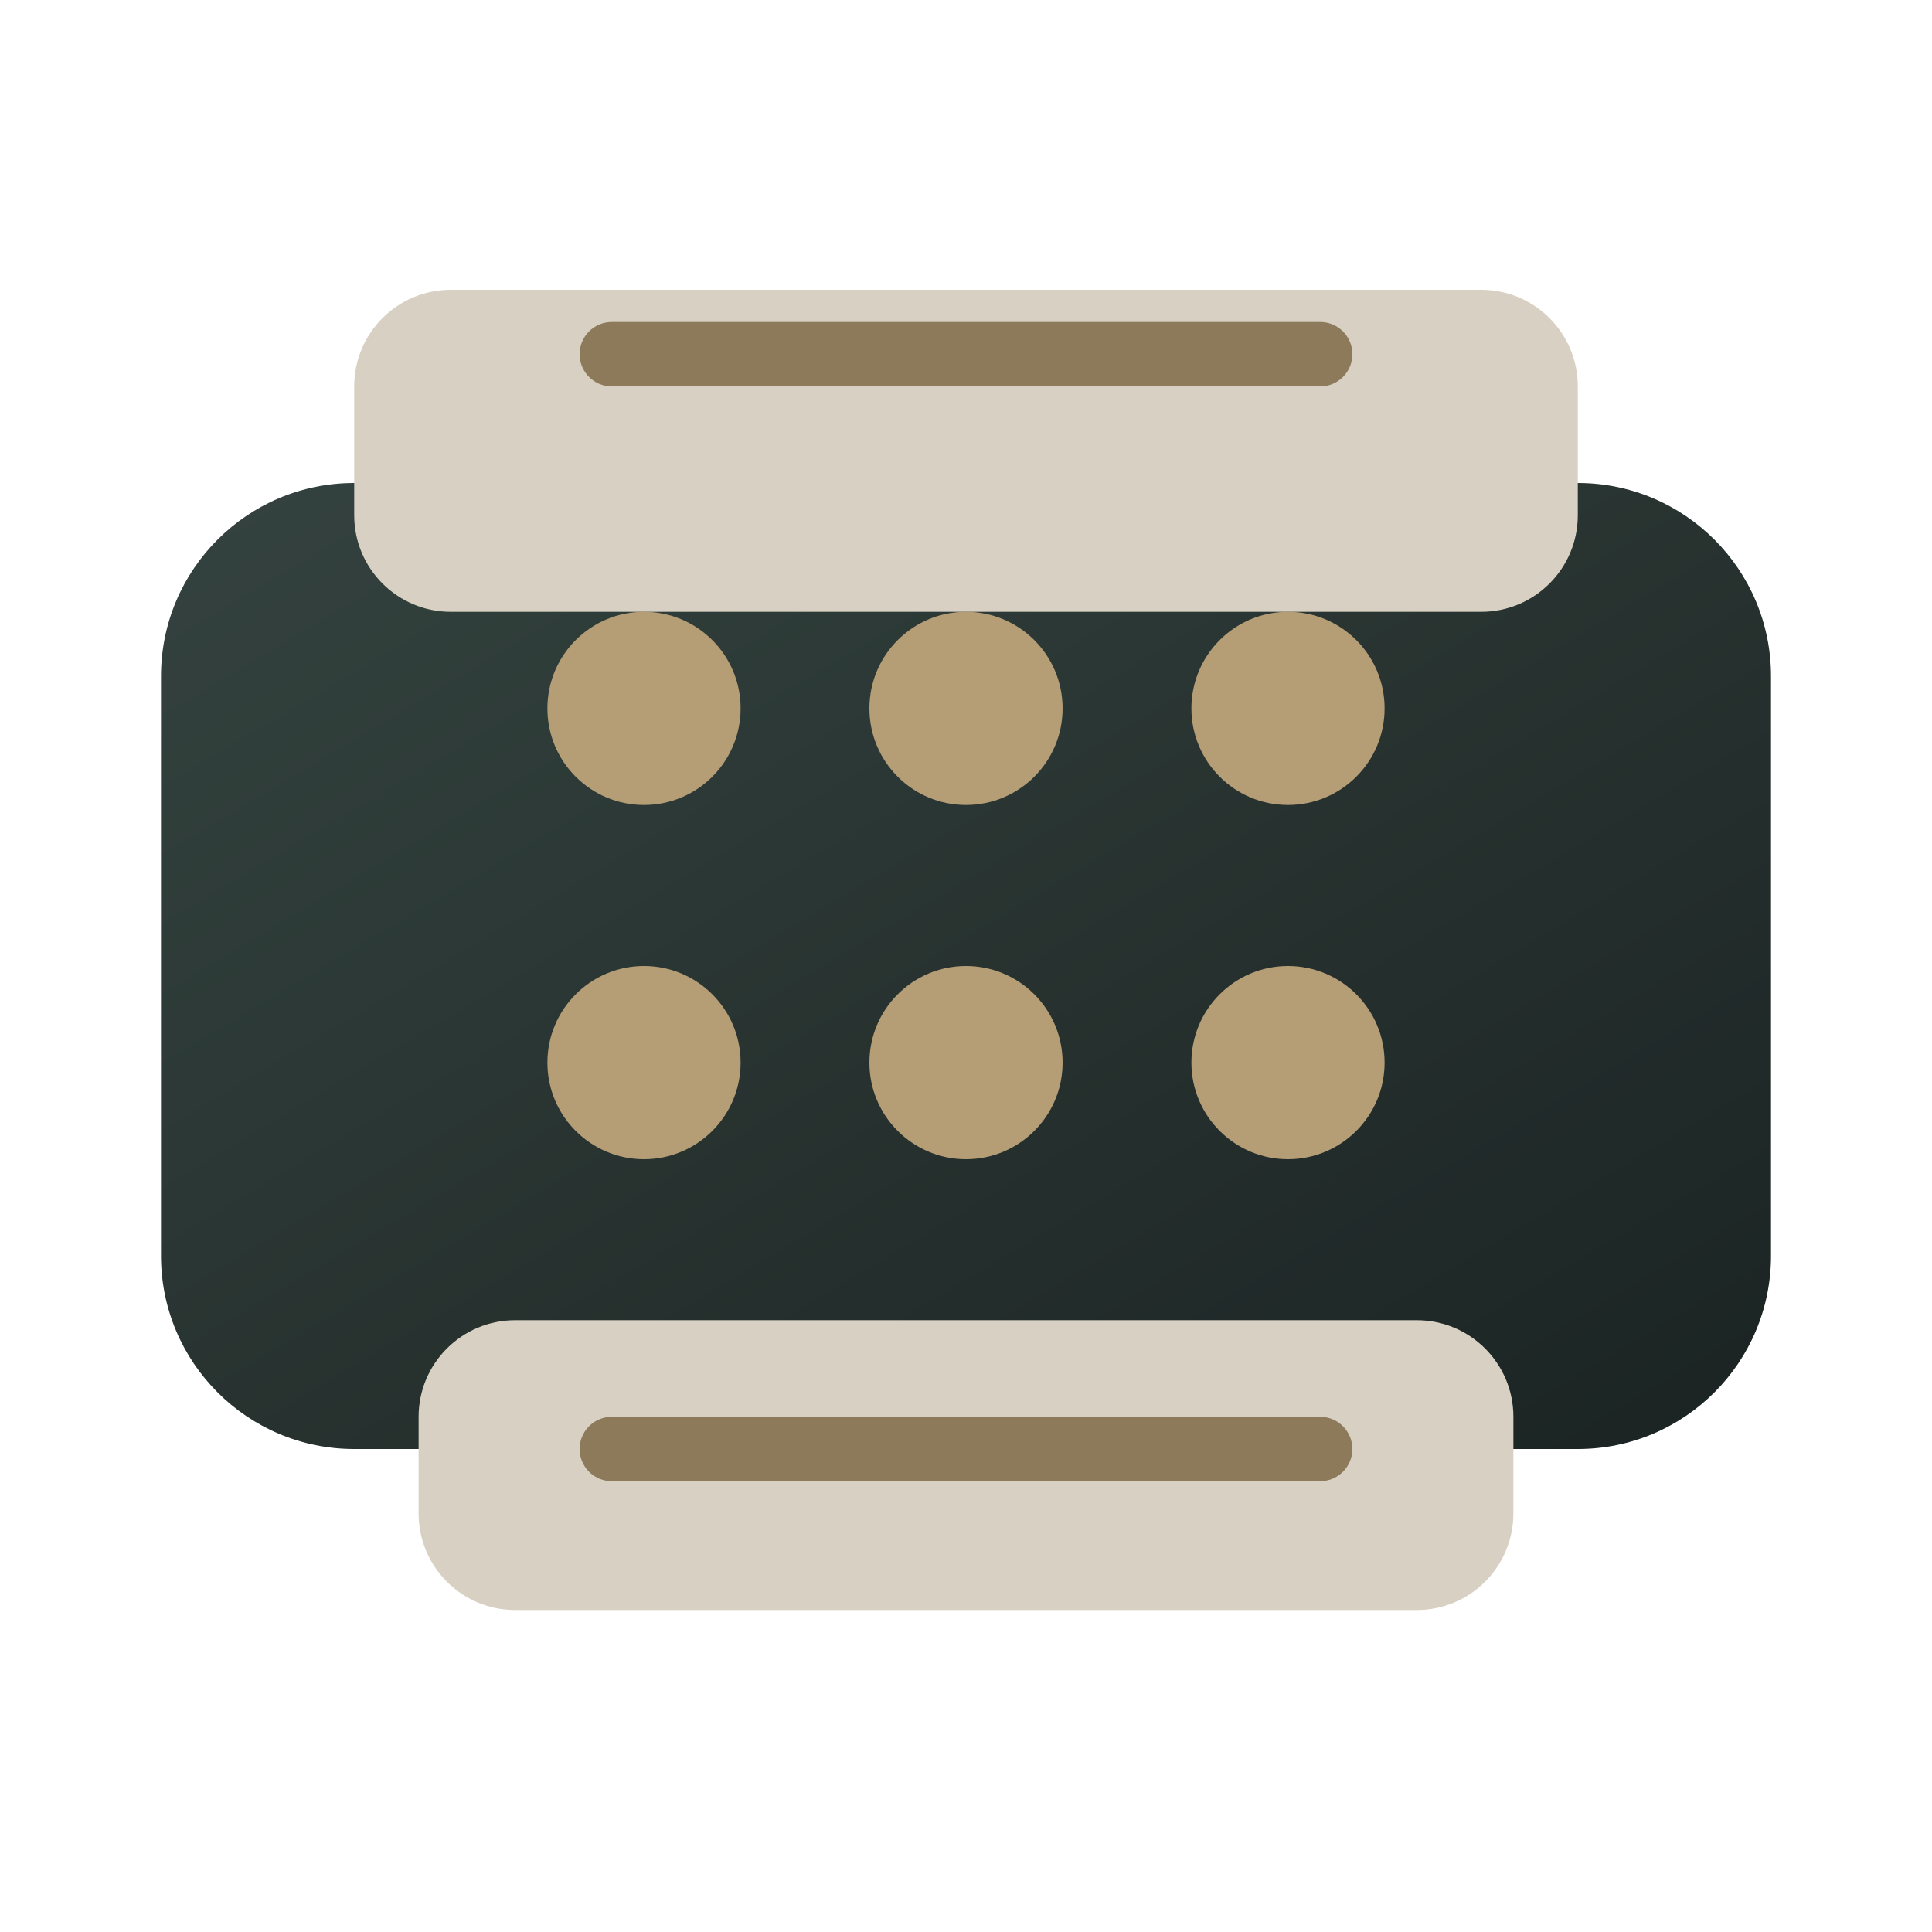
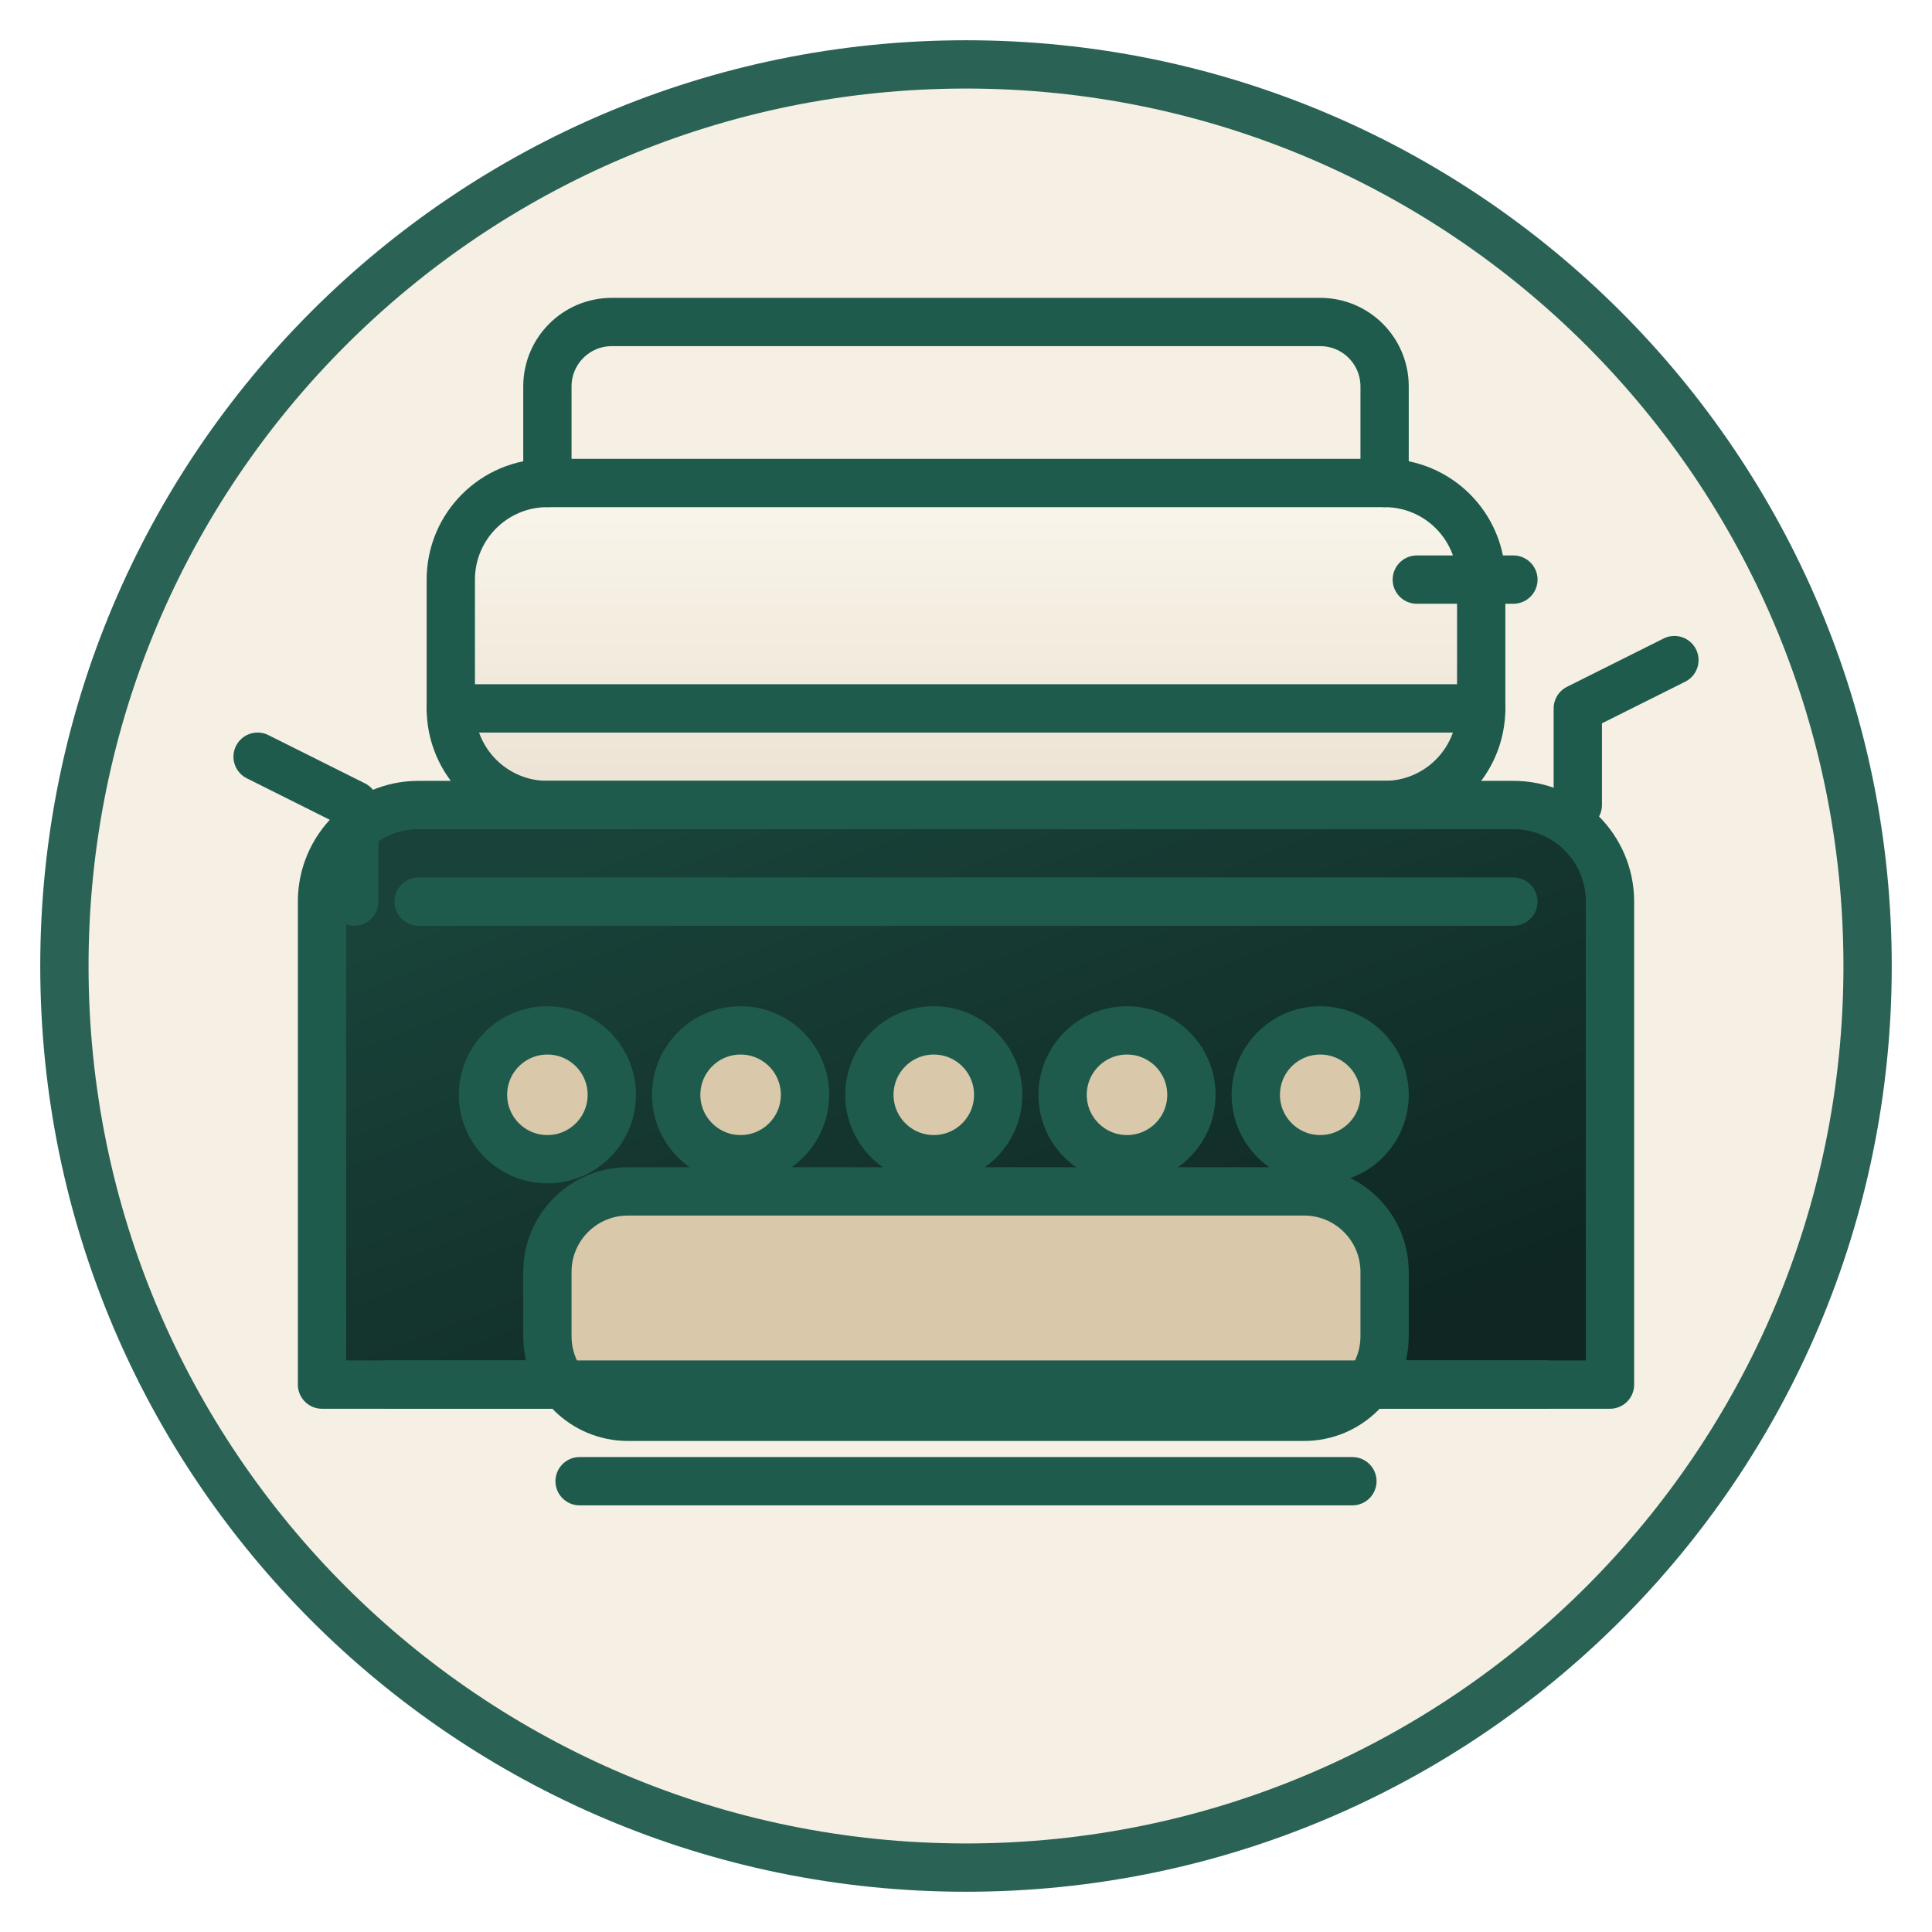
<svg xmlns="http://www.w3.org/2000/svg" viewBox="0 0 120 120" role="img" aria-hidden="true">
  <defs>
-     <linearGradient id="ink" x1="0%" y1="0%" x2="100%" y2="100%">
-       <stop offset="0%" stop-color="#2b3a36" />
-       <stop offset="100%" stop-color="#0f1817" />
+     <linearGradient id="typewriter-body" x1="15%" y1="10%" x2="85%" y2="90%">
+       <stop offset="0%" stop-color="#19433a" />
+       <stop offset="100%" stop-color="#0f2622" />
+     </linearGradient>
+     <linearGradient id="paper" x1="0%" y1="0%" x2="0%" y2="100%">
+       <stop offset="0%" stop-color="#faf6ec" />
+       <stop offset="100%" stop-color="#ebe2d2" />
    </linearGradient>
  </defs>
-   <rect x="10" y="30" width="100" height="60" rx="12" fill="url(#ink)" opacity="0.95" />
-   <rect x="22" y="18" width="76" height="20" rx="6" fill="#d8d1c3" />
-   <rect x="26" y="82" width="68" height="18" rx="6" fill="#d8d1c3" />
-   <g fill="#b59d76">
-     <circle cx="40" cy="44" r="6" />
-     <circle cx="60" cy="44" r="6" />
-     <circle cx="80" cy="44" r="6" />
-     <circle cx="40" cy="66" r="6" />
-     <circle cx="60" cy="66" r="6" />
-     <circle cx="80" cy="66" r="6" />
+   <circle cx="60" cy="60" r="56" fill="#f5efe2" stroke="#1f5b4d" stroke-width="3" opacity="0.95" />
+   <g fill="none" stroke="#1f5b4d" stroke-width="3" stroke-linecap="round" stroke-linejoin="round">
+     <rect x="28" y="30" width="64" height="20" rx="6" fill="url(#paper)" />
+     <path d="M28 44h64" />
+     <path d="M34 30v-6a4 4 0 0 1 4-4h44a4 4 0 0 1 4 4v6" />
+     <path d="M26 50h68a6 6 0 0 1 6 6v30H20V56a6 6 0 0 1 6-6Z" fill="url(#typewriter-body)" />
+     <path d="M88 36h6" />
+     <path d="M26 56h68" />
+     <rect x="34" y="74" width="52" height="14" rx="5" fill="#d9c8aa" />
+     <circle cx="34" cy="68" r="4" fill="#d9c8aa" />
+     <circle cx="46" cy="68" r="4" fill="#d9c8aa" />
+     <circle cx="58" cy="68" r="4" fill="#d9c8aa" />
+     <circle cx="70" cy="68" r="4" fill="#d9c8aa" />
+     <circle cx="82" cy="68" r="4" fill="#d9c8aa" />
+     <path d="M24 86h72" />
+     <path d="M36 92h48" />
+     <path d="M22 56v-6l-6-3" />
+     <path d="M98 50v-6l6-3" />
  </g>
-   <rect x="36" y="20" width="48" height="4" rx="2" fill="#8c7a5b" />
-   <rect x="36" y="88" width="48" height="4" rx="2" fill="#8c7a5b" />
</svg>
